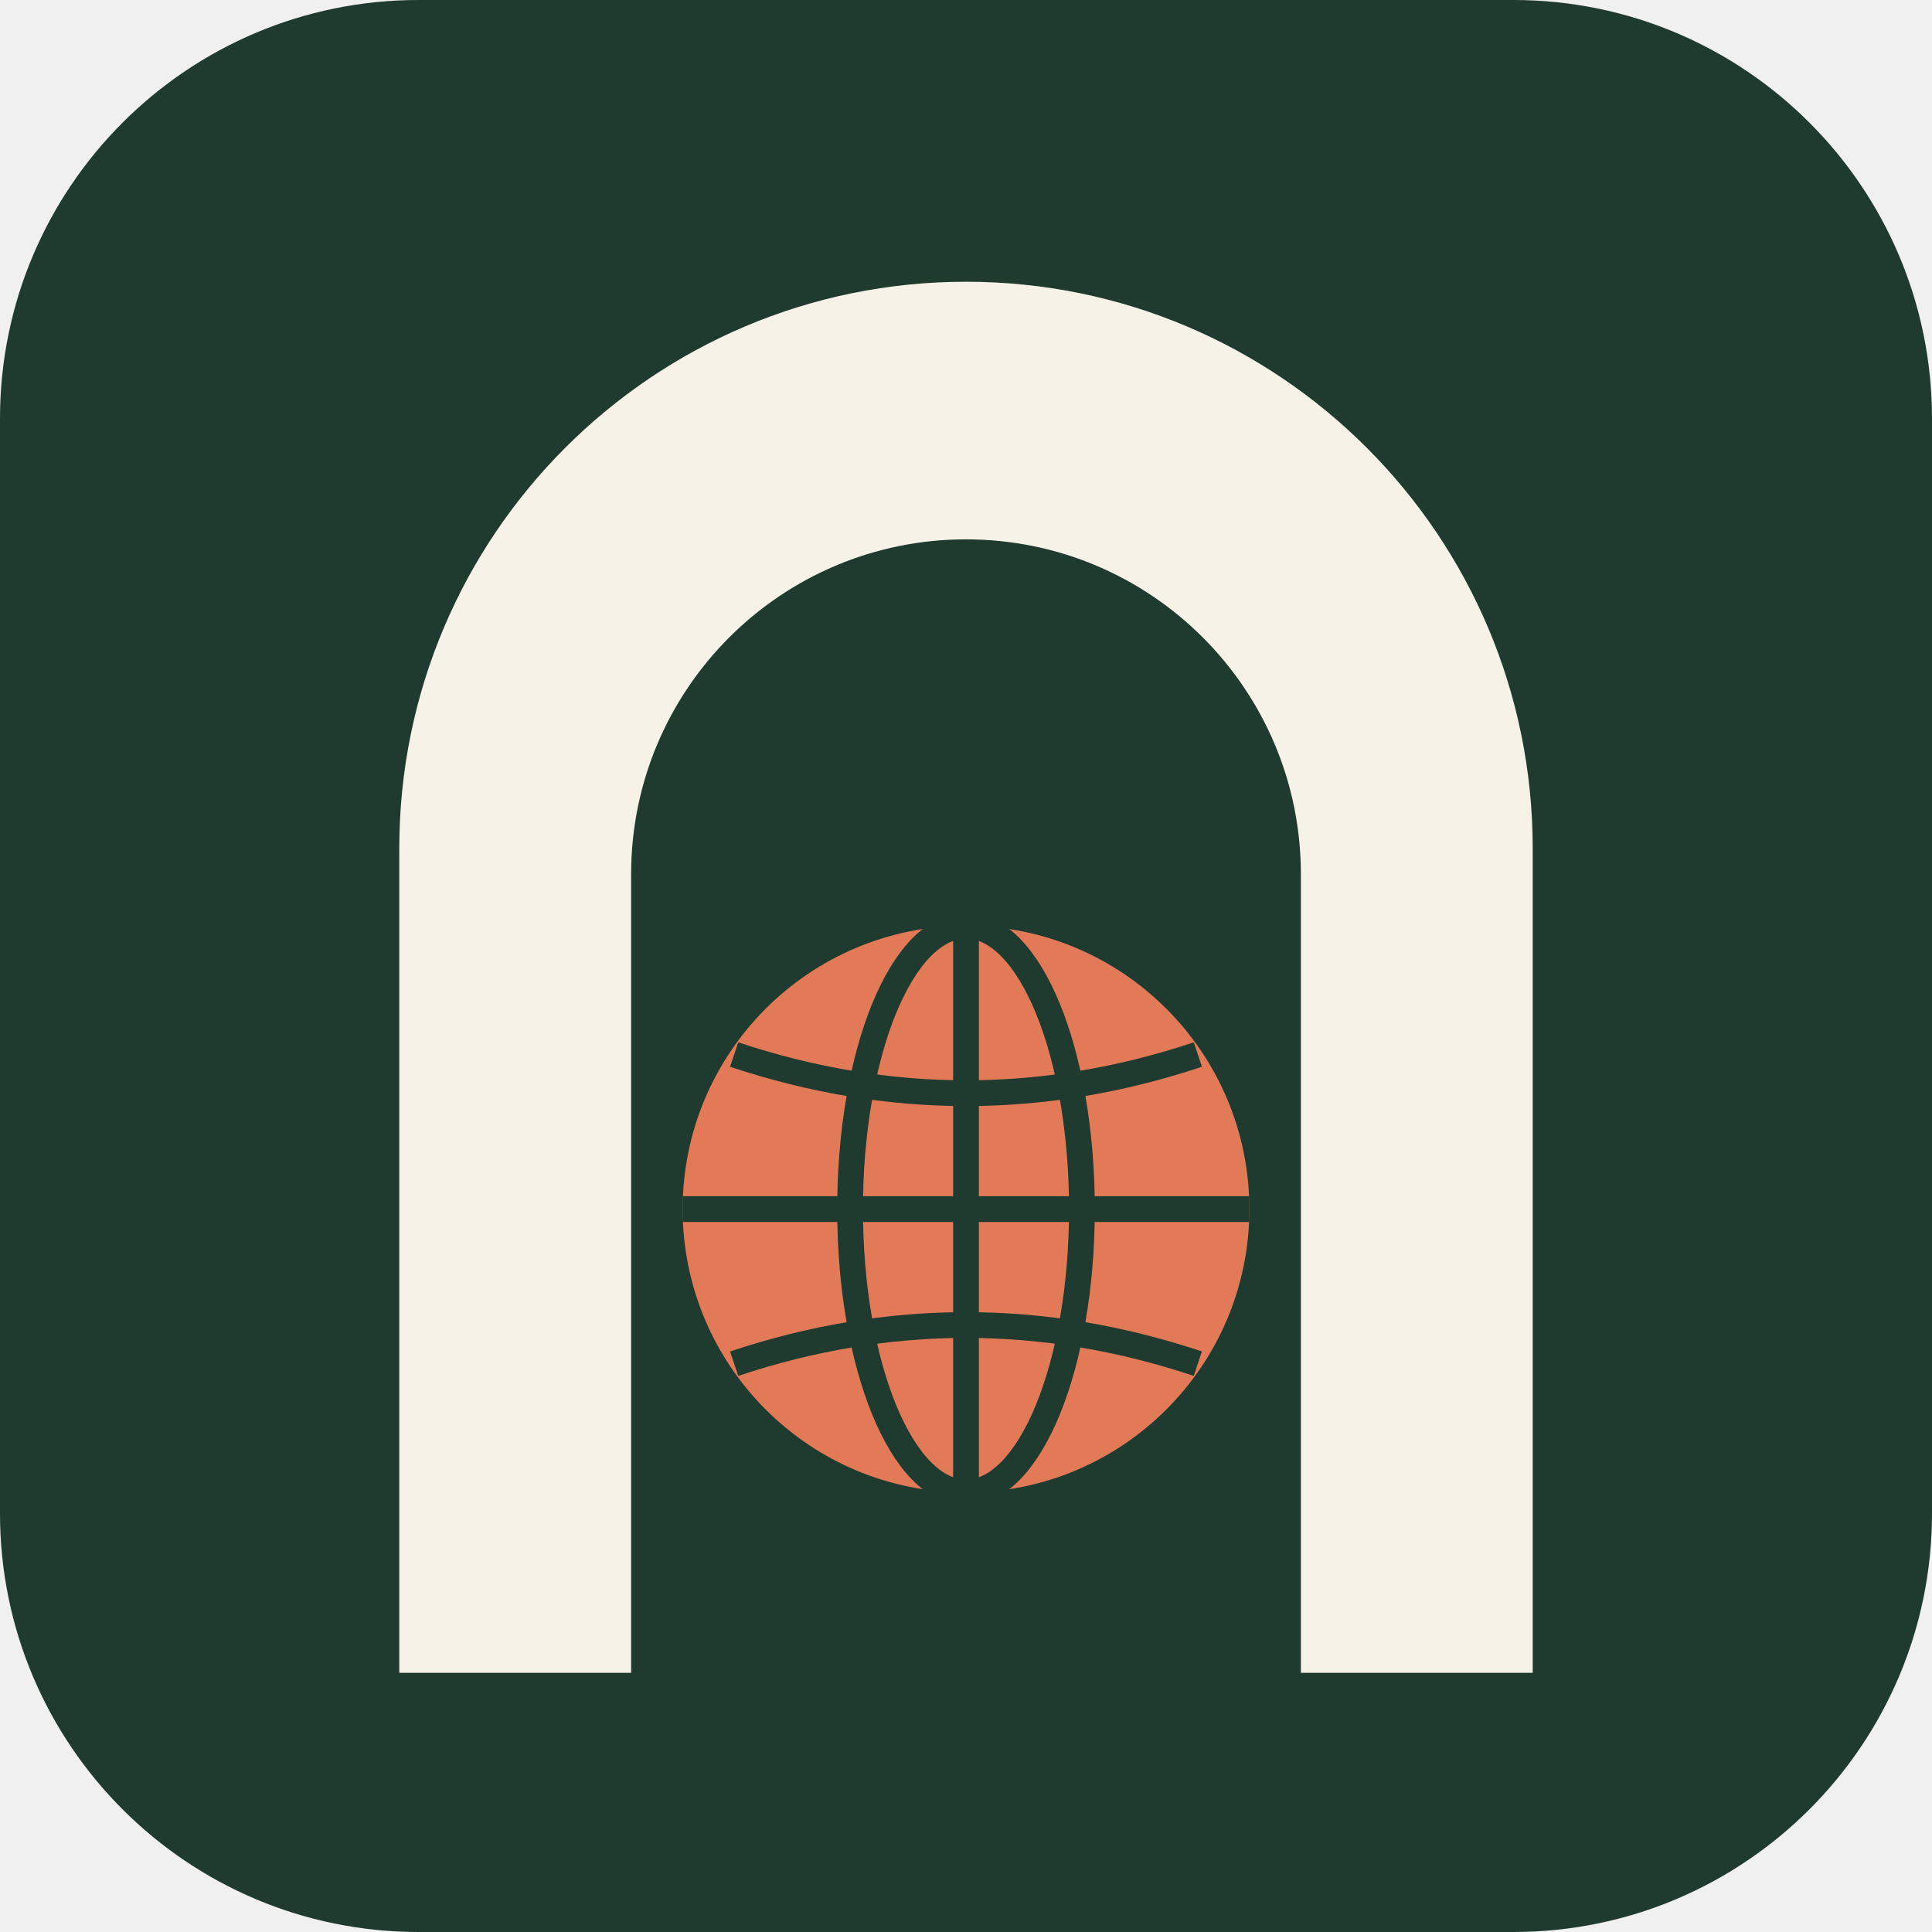
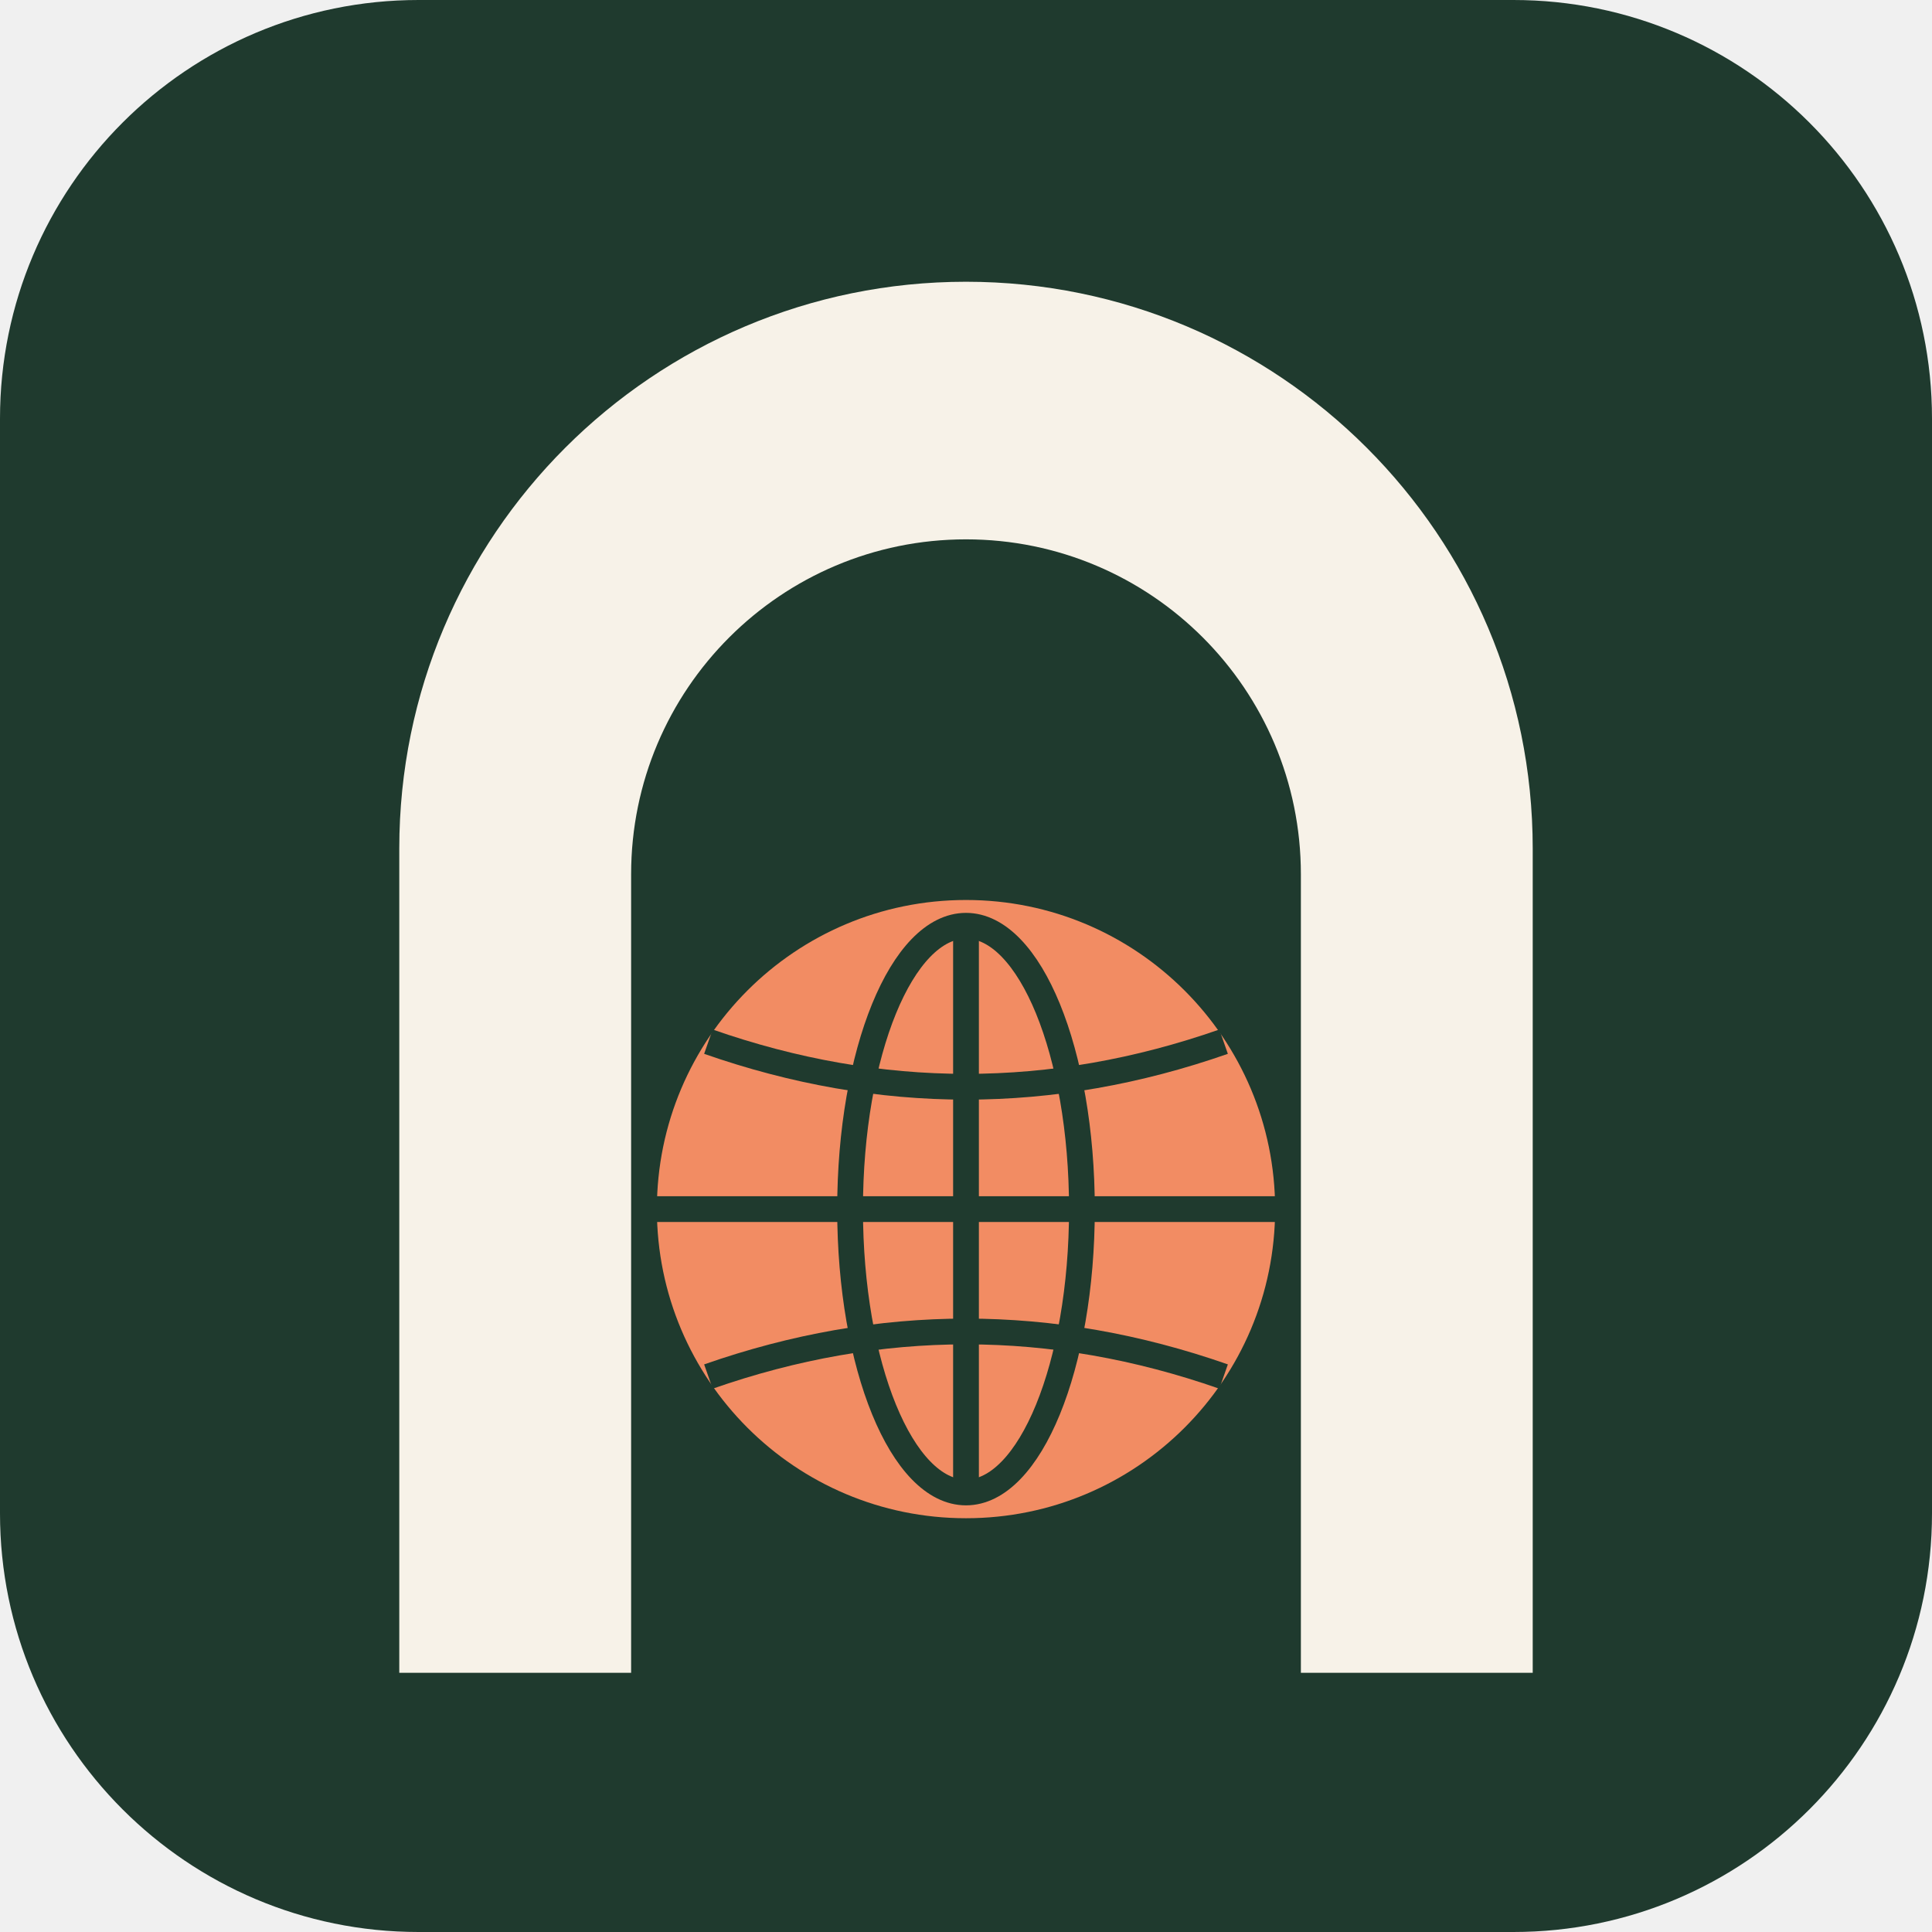
<svg xmlns="http://www.w3.org/2000/svg" viewBox="0 0 120 120" width="120" height="120" role="img" aria-label="MioTEM">
  <rect width="120" height="120" rx="26" fill="#1F3A2E" />
  <g transform="translate(12 9.5) scale(0.8)">
    <mask id="m2" maskUnits="userSpaceOnUse" x="0" y="0" width="120" height="124">
      <rect width="120" height="124" fill="#fff" />
      <g fill="none" stroke="#000" stroke-width="2">
        <ellipse cx="60" cy="82" rx="9" ry="22" />
        <line x1="60" y1="60" x2="60" y2="104" />
-         <line x1="38" y1="82" x2="82" y2="82" />
-         <path d="M42 70Q60 76 78 70M42 94Q60 88 78 94" />
+         <line x1="36" y1="82" x2="84" y2="82" />
+         <path d="M40 69Q60 76 80 69M40 95Q60 88 80 95" />
      </g>
    </mask>
    <path fill-rule="evenodd" fill="#F7F2E8" d="M16 118V54A44 44 0 0 1 104 54V118ZM34 118V56A26 26 0 0 1 86 56V118Z" />
-     <circle cx="60" cy="82" r="22" fill="#E27A58" mask="url(#m2)" />
+     <circle cx="60" cy="82" r="24" fill="#F28C63" mask="url(#m2)" />
  </g>
</svg>
